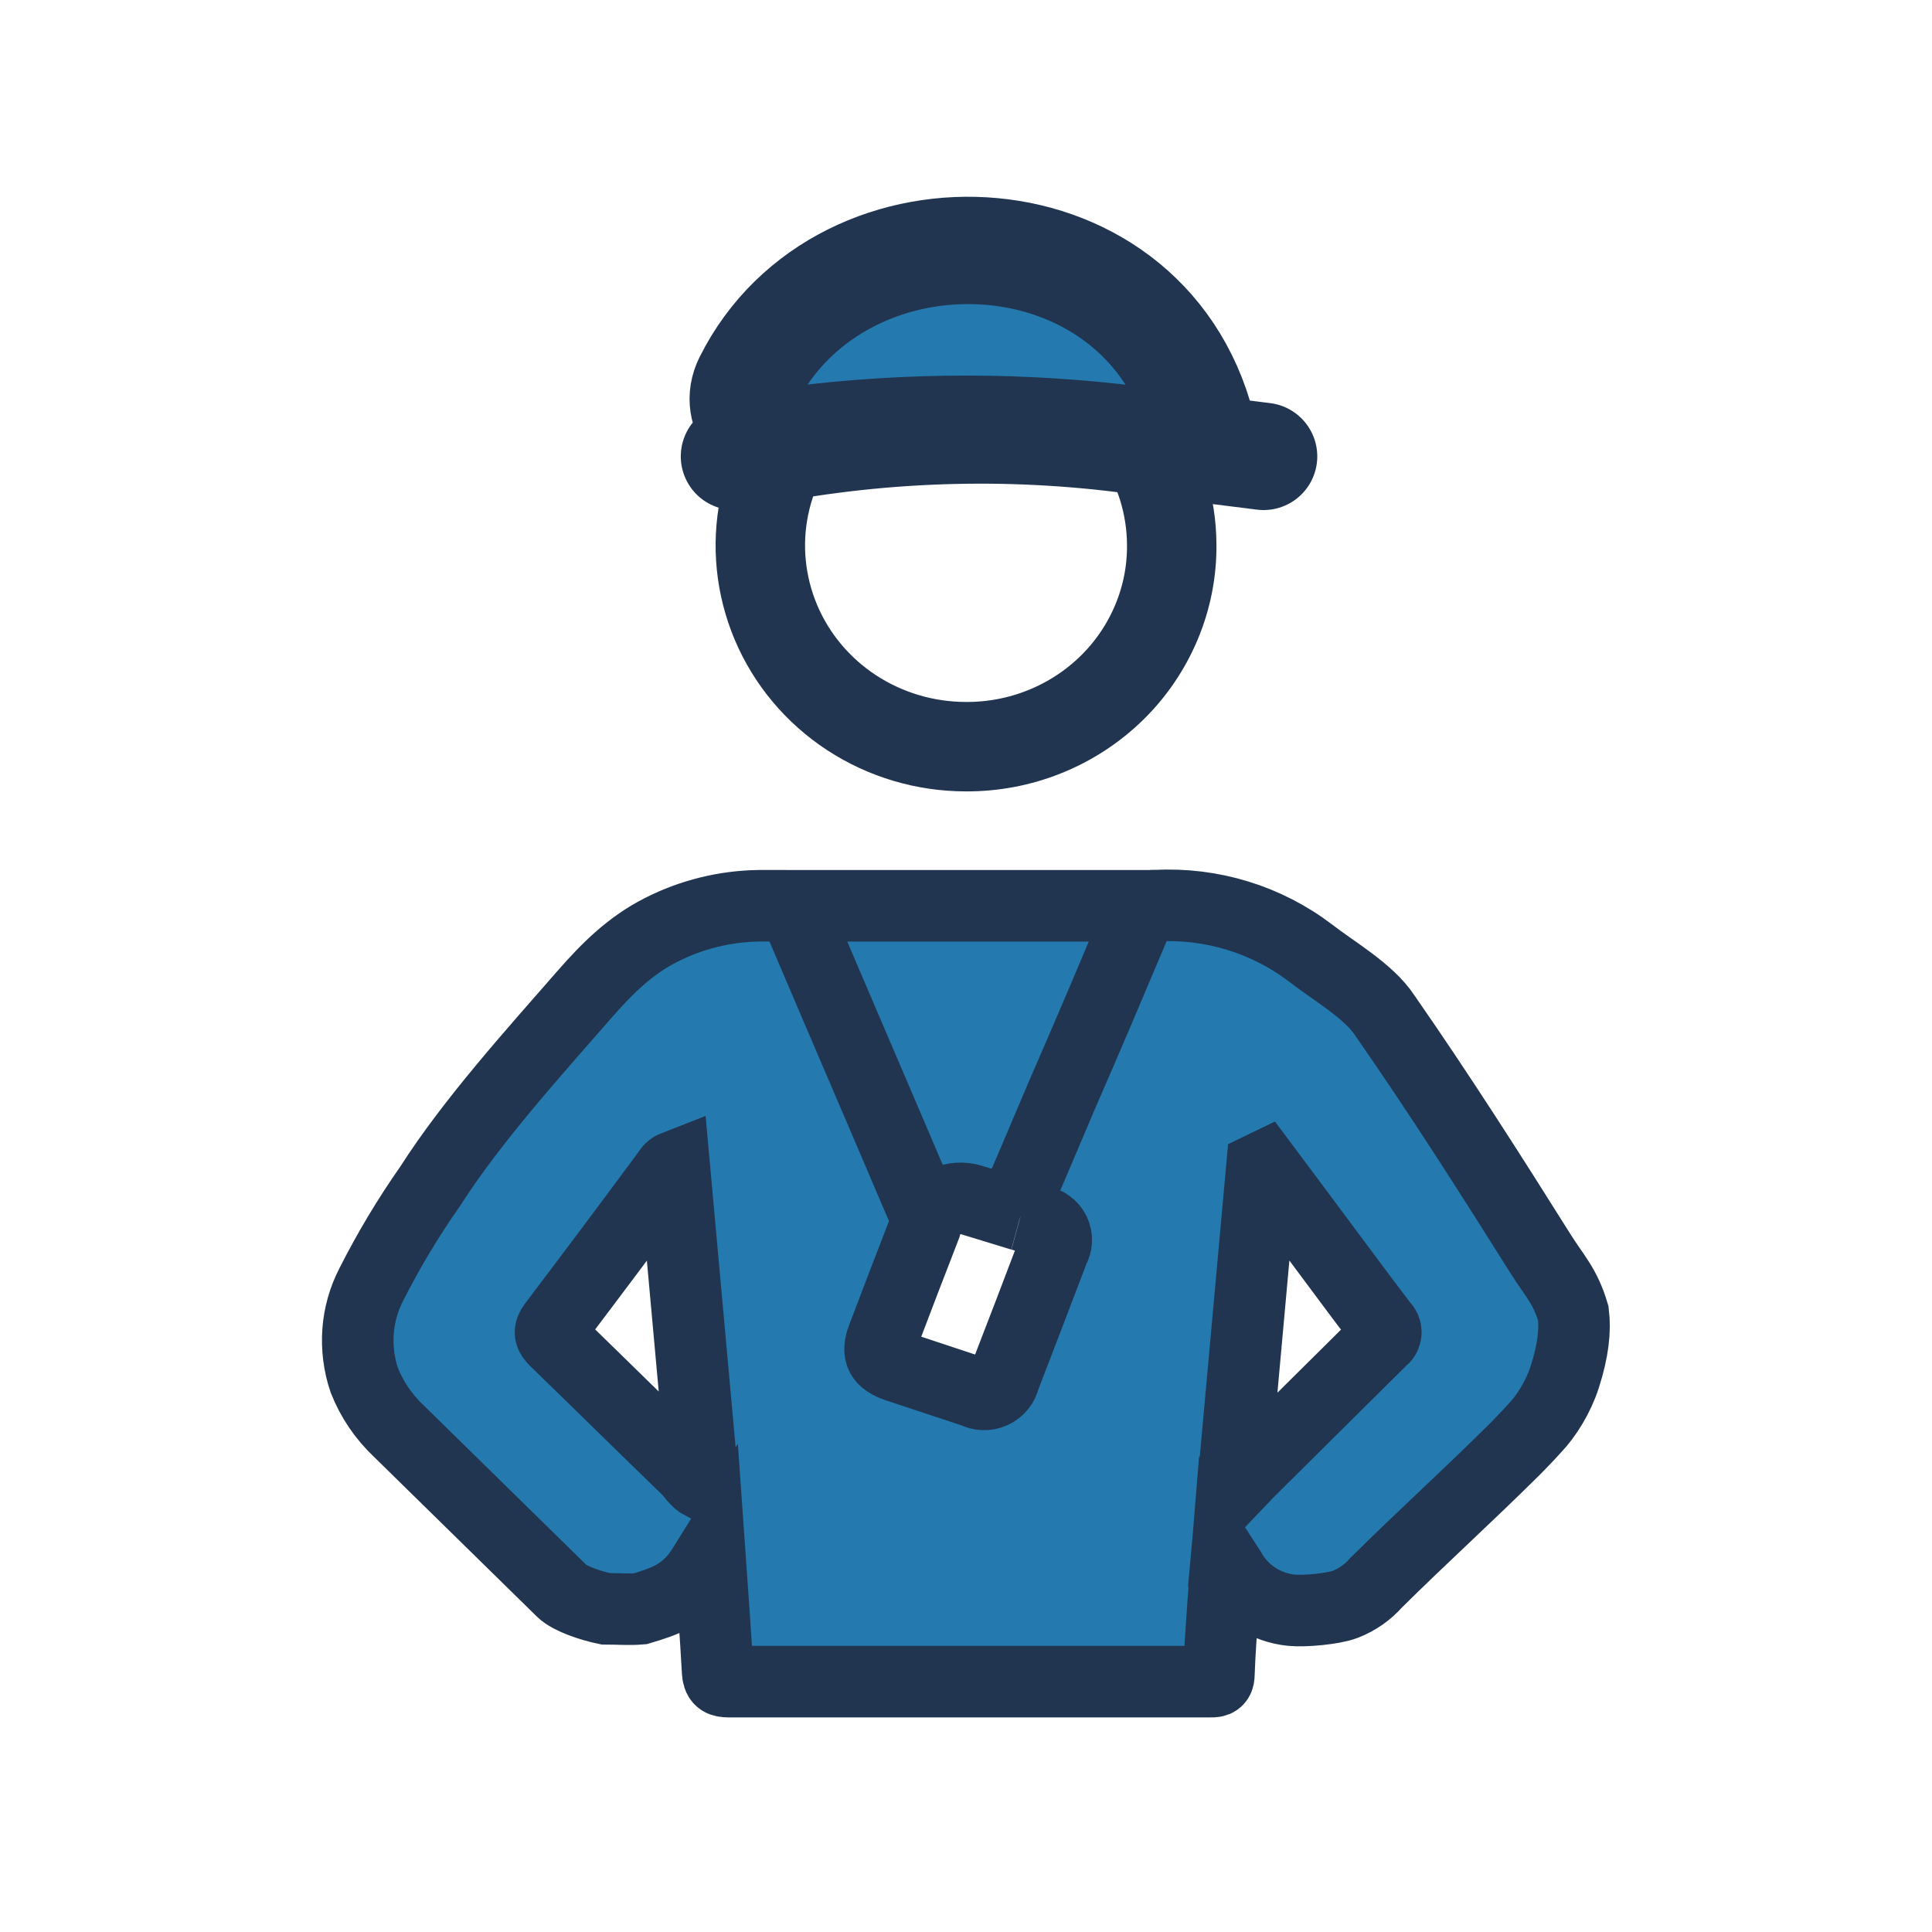
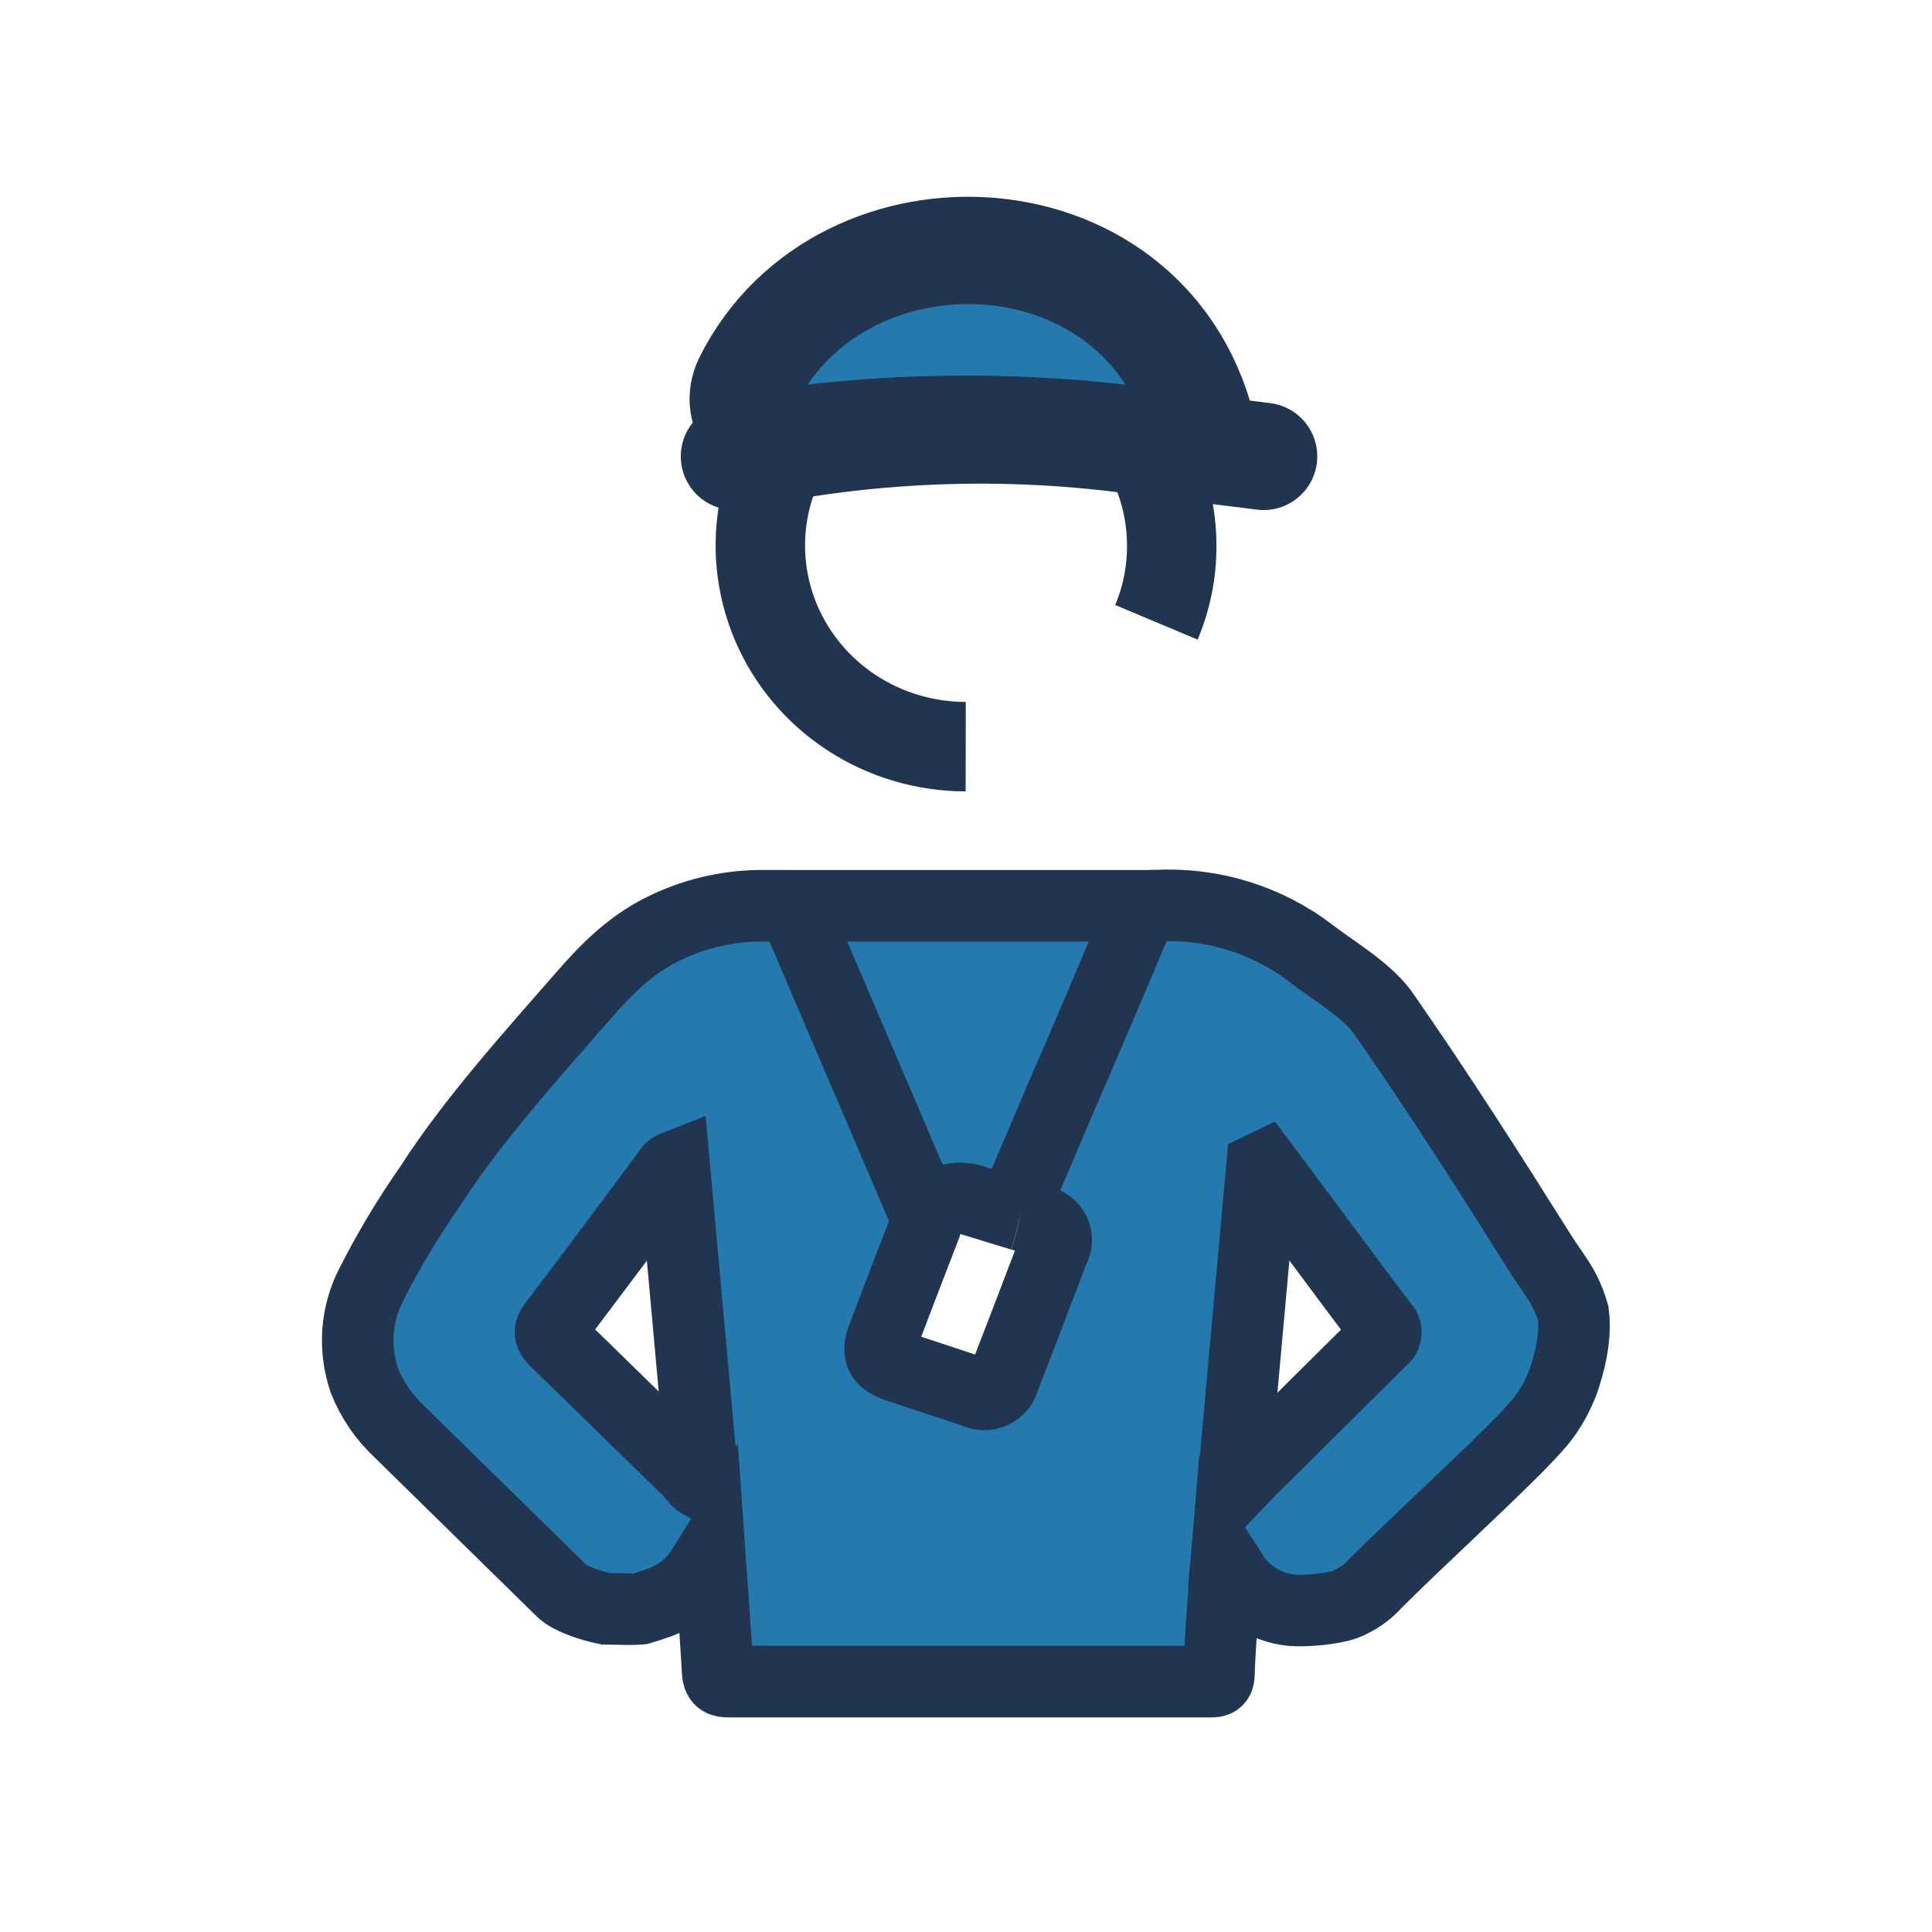
<svg xmlns="http://www.w3.org/2000/svg" fill="none" height="27" viewBox="0 0 27 27" width="27">
  <path d="m15.811 12.799h-4.159-.462l1.849 4.069h.924z" fill="#247aae" />
  <path d="m17.139 21.858c-.018.222-.035.413-.047.603-.022.313-.045.626-.056.939 0 .11-.067.1-.142.1h-3.818c-.962 0-1.926 0-2.889 0-.113 0-.149-.025-.156-.142-.029-.534-.071-1.067-.109-1.612-.06.096-.105.178-.162.253-.092.126-.211.231-.348.307s-.291.126-.463.176c-.158.013-.307 0-.485 0-.199-.041-.497-.139-.609-.248-.727-.712-1.551-1.522-2.278-2.234-.212-.2-.377-.443-.484-.712-.074-.216-.104-.458-.087-.685.017-.227.079-.448.184-.651.241-.477.516-.937.824-1.375.58-.909 1.437-1.857 2.15-2.674.33-.378.649-.691 1.075-.907.426-.216.897-.332 1.376-.339h.375c.03-.004.061.003.087.02.025.017.044.042.051.071.427 1.002.855 2.003 1.284 3.003.173.402.342.806.516 1.206.014.031.022.065.022.099 0 .034-.007.068-.022.099-.198.509-.393 1.019-.587 1.53-.086.224-.029.331.202.409l1.075.356c.04.021.084.033.129.035.045.002.09-.007.131-.026.041-.019.077-.046.105-.081.028-.035.047-.075.056-.118.232-.599.461-1.198.689-1.799.023-.037.035-.079.037-.122s-.007-.086-.025-.125c-.019-.039-.047-.073-.083-.099-.035-.026-.077-.043-.12-.049-.089-.03-.182-.064-.266-.087-.084-.023-.109-.071-.071-.16.218-.502.429-1.005.644-1.509.364-.833.715-1.663 1.064-2.491.015-.052.049-.097.096-.127.046-.03.102-.043.157-.036.778-.042 1.546.193 2.16.662.318.247.816.533 1.035.868.76 1.092 1.475 2.213 2.182 3.339.188.299.341.441.455.829.029.233 0 .519-.121.893-.088.272-.254.538-.417.71-.087.1-.182.194-.273.288-.666.662-1.276 1.212-1.944 1.872-.117.134-.265.238-.433.303-.167.065-.572.1-.751.082s-.351-.08-.5-.177c-.15-.098-.273-.23-.358-.385zm.526-5.556-.029.014-.406 4.483c.087-.091.144-.155.205-.217.625-.622 1.252-1.242 1.878-1.863.016-.011.029-.024.039-.041.009-.016.015-.035.016-.053.001-.019-.002-.037-.009-.055-.007-.017-.019-.033-.033-.045-.407-.534-.809-1.083-1.215-1.626zm-8.241 0c-.064.025-.08.069-.105.103-.526.712-1.049 1.409-1.578 2.108-.073.096-.056.146.024.224.616.598 1.229 1.203 1.846 1.8.067.064.109.155.216.213z" fill="#247aae" />
  <path d="m10.988 12.658c-.126 0-.249 0-.375 0-.479.006-.951.122-1.376.339-.426.216-.745.529-1.075.907-.713.817-1.57 1.765-2.15 2.674-.308.439-.583.898-.824 1.375-.105.203-.167.425-.184.651-.017.227.013.469.087.685.106.269.271.512.484.712.727.712 1.551 1.522 2.278 2.234.112.109.41.207.609.248.178 0 .328.013.485 0 .172-.051.326-.1.463-.176s.256-.181.348-.307c.056-.075.102-.157.162-.253.038.544.08 1.078.109 1.612.007.117.044.142.156.142h2.889 3.818c.075 0 .142.011.142-.1.011-.313.035-.626.056-.939.013-.19.029-.381.047-.603l.053.082c.086.155.209.287.358.385.149.098.321.159.5.177s.584-.017.751-.082c.167-.065.316-.169.433-.303.668-.661 1.279-1.211 1.944-1.872.091-.094.185-.189.273-.288.164-.171.329-.438.417-.71.121-.374.15-.66.121-.893-.114-.388-.267-.529-.455-.829-.707-1.126-1.422-2.247-2.182-3.339-.219-.335-.717-.621-1.035-.868-.615-.469-1.382-.704-2.16-.662-.055-.006-.111.007-.157.036-.046.03-.08.075-.096.127-.349.827-.7 1.658-1.064 2.491-.215.503-.425 1.007-.644 1.509-.038.089-.013.137.071.16m-3.28-4.321c.03-.004.061.003.087.02.025.017.044.042.051.071.427 1.002.855 2.003 1.284 3.003.173.402.342.806.516 1.206.014.031.022.065.022.099m-1.96-4.399h5.17m-3.209 4.399c0 .034-.007.068-.022.099-.198.509-.393 1.019-.587 1.53-.086.224-.029.331.202.409l1.075.356c.04.021.084.033.129.035.045.002.09-.007.131-.026.041-.019.077-.046.105-.081.028-.035.047-.075.056-.118.232-.599.461-1.198.689-1.799.023-.037.035-.079.037-.122s-.007-.086-.025-.125c-.019-.039-.047-.073-.083-.099-.035-.026-.077-.043-.12-.049-.089-.03-.182-.064-.266-.087m-1.32.077c.106-.241.377-.365.629-.288l.691.211m3.397-.678-.029.014-.406 4.483c.087-.091.144-.155.205-.217.625-.622 1.252-1.242 1.878-1.863.016-.011.029-.024.039-.041.009-.016.015-.035.016-.053.001-.019-.002-.037-.009-.055-.007-.017-.019-.033-.033-.045-.407-.534-.809-1.083-1.215-1.626zm-8.241 0c-.064.025-.08.069-.105.103-.526.712-1.049 1.409-1.578 2.108-.073.096-.056.146.024.224.616.598 1.229 1.203 1.846 1.8.067.064.109.155.216.213z" stroke="#213551" />
-   <path d="m13.496 10.435c-.568-.001-1.123-.166-1.595-.475-.472-.309-.84-.748-1.057-1.262-.217-.514-.274-1.079-.163-1.624.111-.545.384-1.046.785-1.439s.913-.661 1.47-.77c.557-.109 1.135-.054 1.66.158.525.212.975.571 1.291 1.033.317.462.486 1.004.488 1.56.003.371-.07.738-.214 1.081-.144.343-.355.655-.623.917-.268.262-.586.47-.937.611-.35.141-.726.212-1.105.21z" stroke="#213551" stroke-width="1.25" />
+   <path d="m13.496 10.435c-.568-.001-1.123-.166-1.595-.475-.472-.309-.84-.748-1.057-1.262-.217-.514-.274-1.079-.163-1.624.111-.545.384-1.046.785-1.439s.913-.661 1.47-.77c.557-.109 1.135-.054 1.66.158.525.212.975.571 1.291 1.033.317.462.486 1.004.488 1.56.003.371-.07.738-.214 1.081-.144.343:6-.355.655-.623.917-.268.262-.586.47-.937.611-.35.141-.726.212-1.105.21z" stroke="#213551" stroke-width="1.25" />
  <path d="m11.13 6.148c-.492.062-.903-.379-.682-.823 1.322-2.648 5.688-2.442 6.38.796.016.075-.048.143-.126.133l-.807-.103c-1.582-.202-3.184-.203-4.766-.003z" fill="#247aae" />
  <path d="m17.659 6.378-1.943-.243c-1.818-.228-3.663-.145-5.452.243m.866-.23c-.492.062-.903-.379-.682-.823 1.322-2.648 5.688-2.442 6.38.796.016.075-.048.143-.126.133l-.807-.103c-1.582-.202-3.184-.203-4.766-.003z" stroke="#213551" stroke-linecap="round" stroke-width="1.5" />
</svg>
